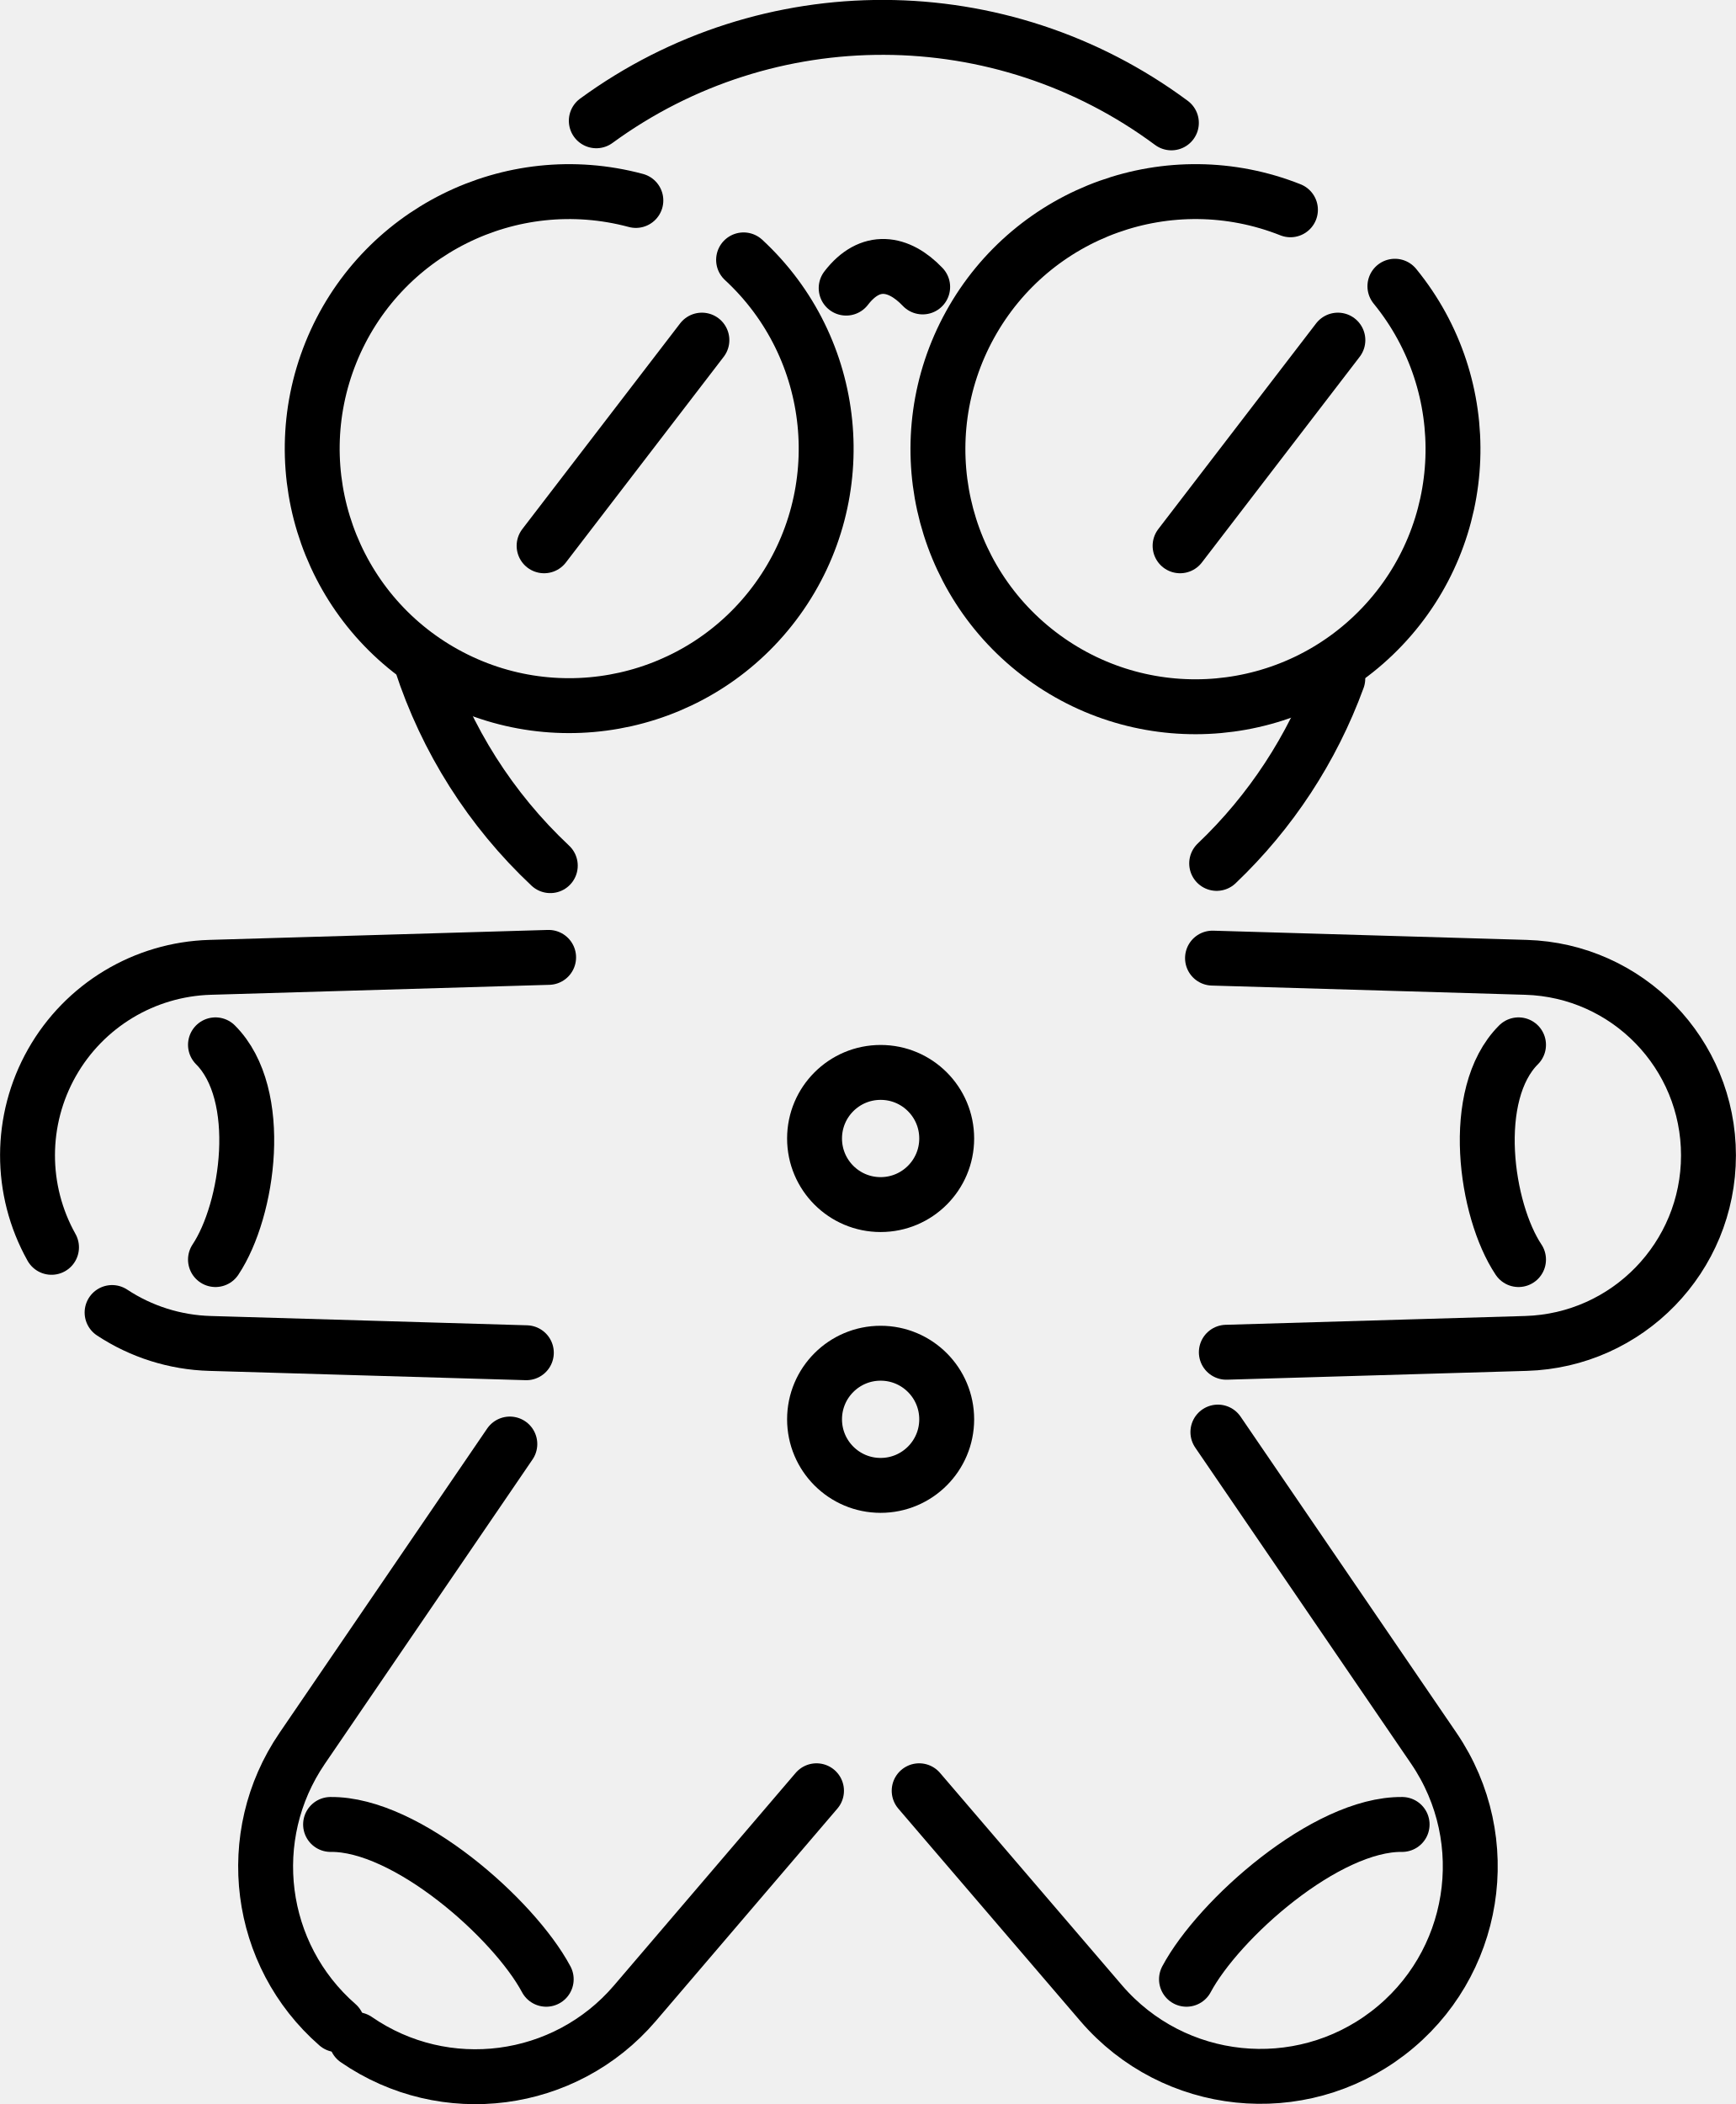
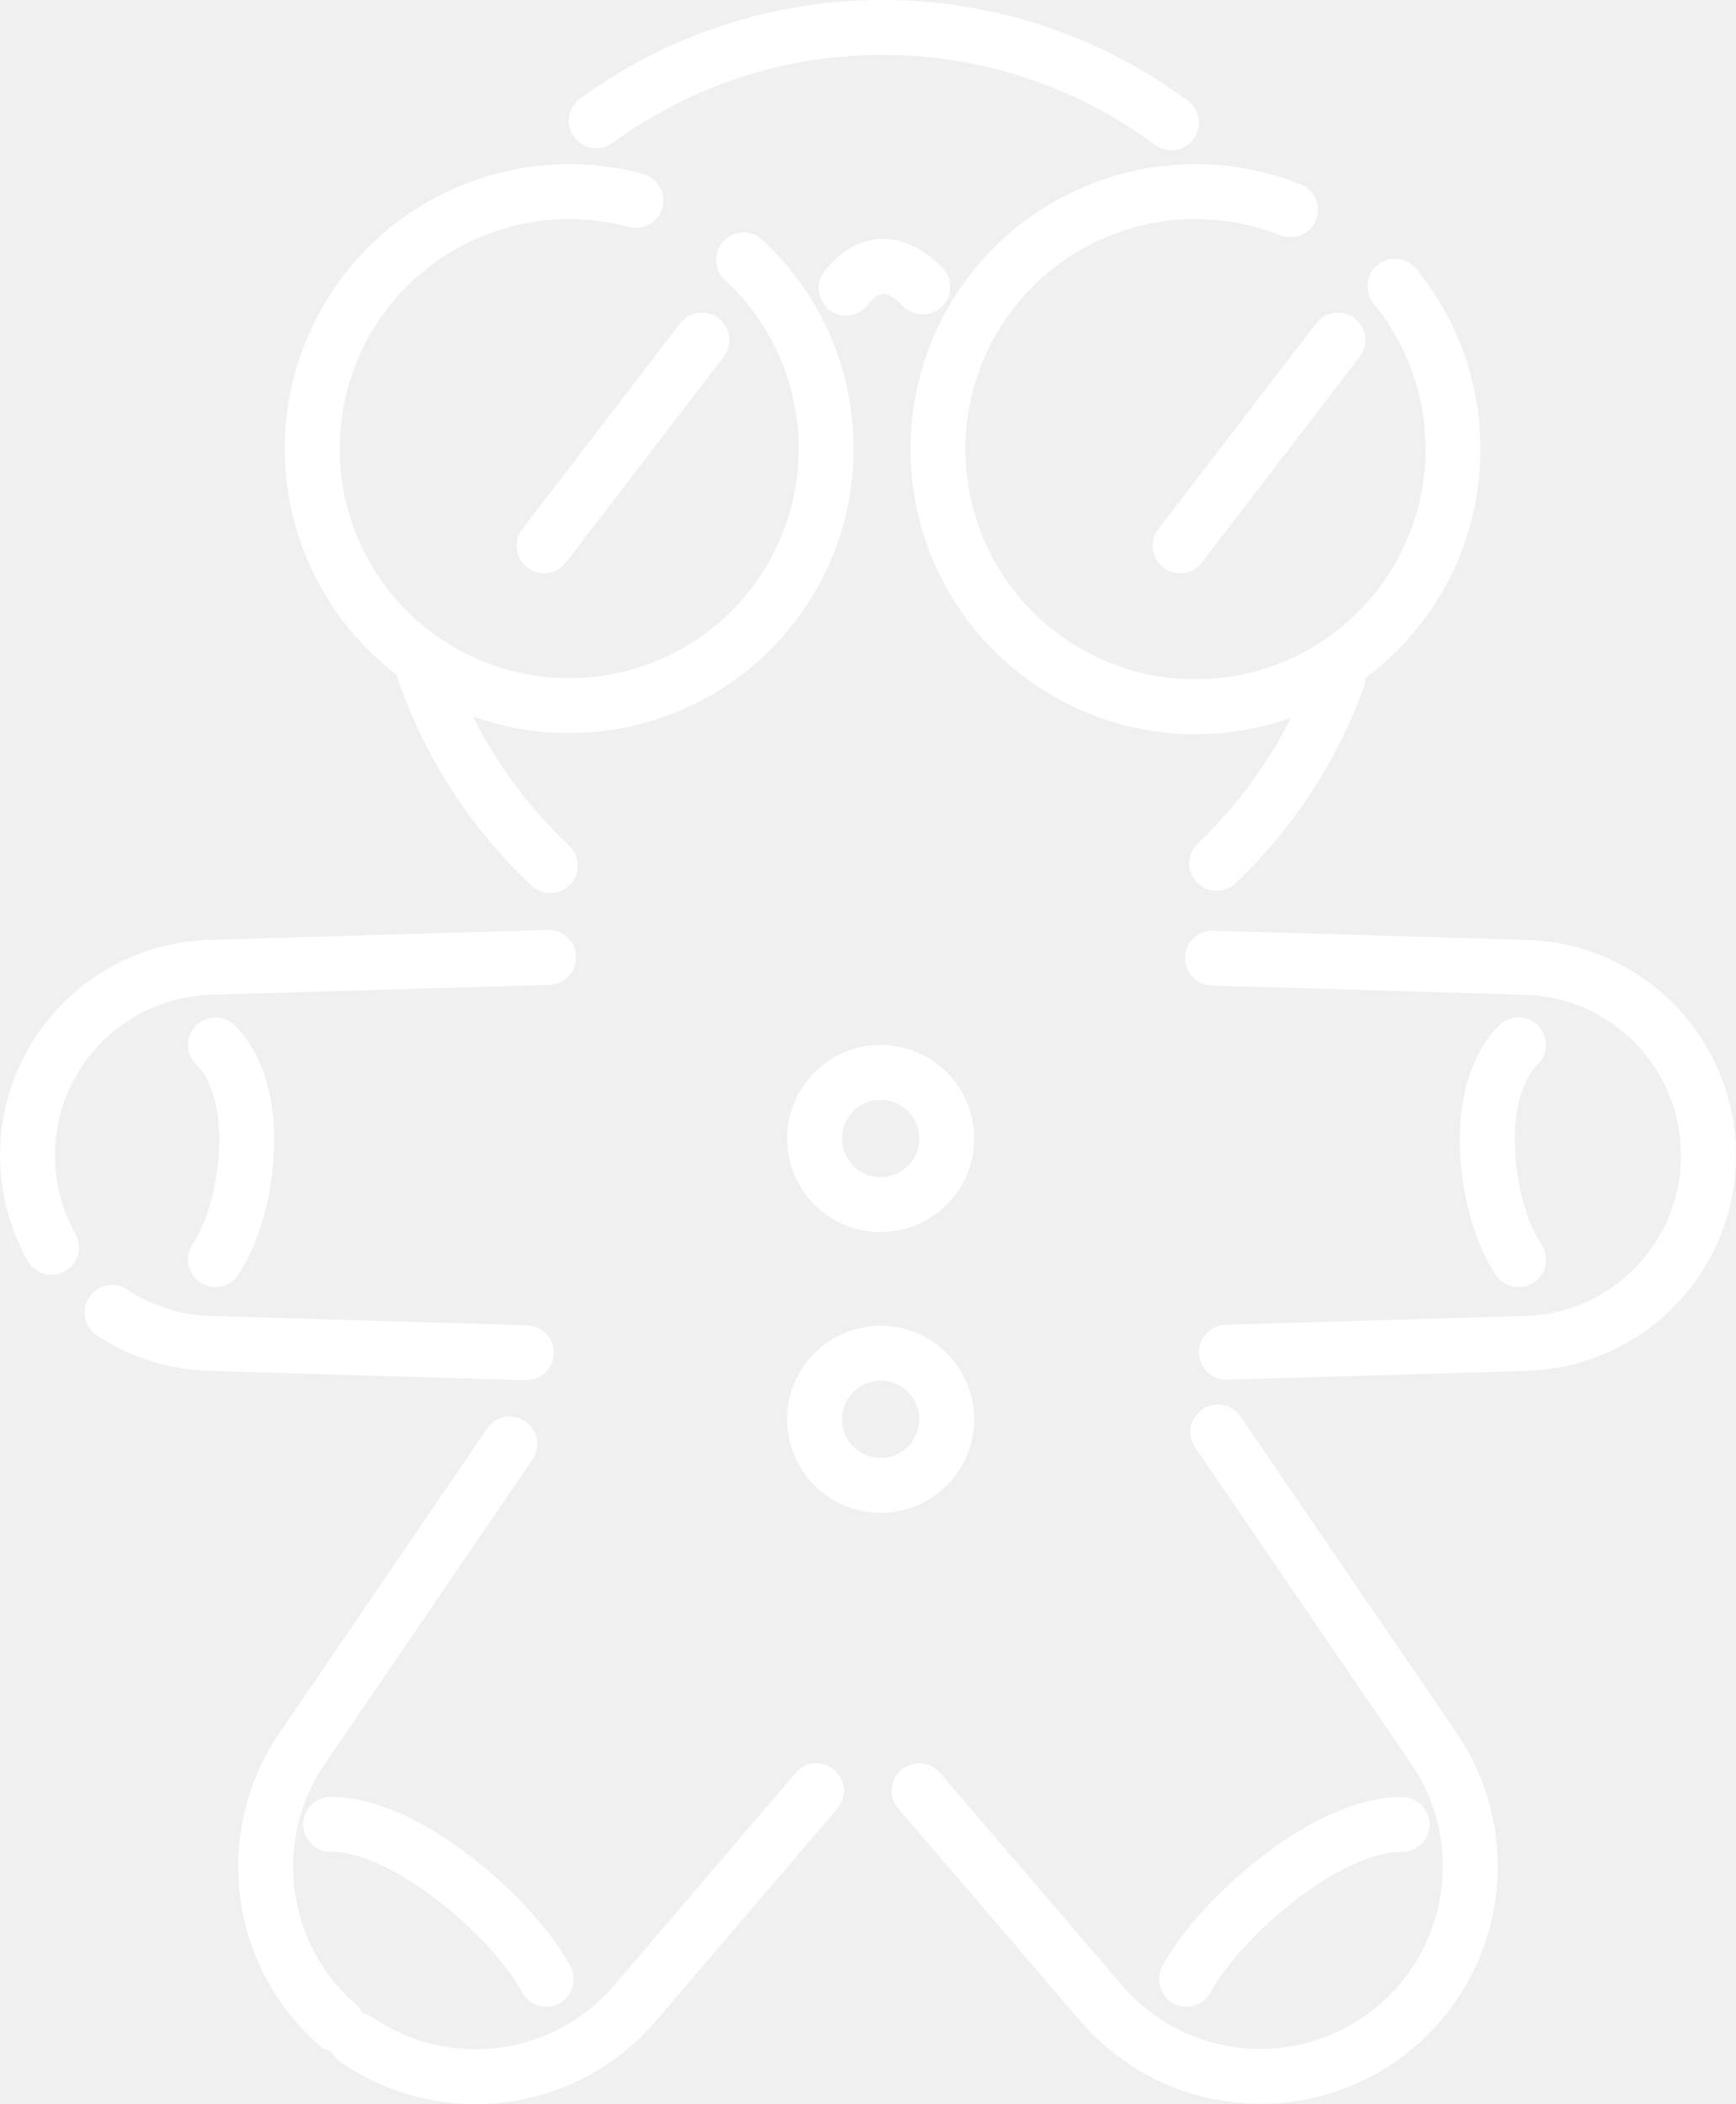
<svg xmlns="http://www.w3.org/2000/svg" viewBox="0 0 425.61 515.79">
  <defs>
-     <style>.cls-1,.cls-2{fill:none;}.cls-1{stroke:#000;stroke-linecap:round;stroke-linejoin:round;stroke-width:13.46px;}.cls-3{fill:#fff;}</style>
+     <style>.cls-1,.cls-2{fill:none;}.cls-1{stroke:#fff;stroke-linecap:round;stroke-linejoin:round;stroke-width:13.46px;}.cls-3{fill:#fff;}</style>
  </defs>
  <g id="Слой_2" data-name="Слой 2">
    <g id="_03_Candy_Gingerman" data-name="03_Candy_Gingerman">
      <path class="cls-1" d="M300.67,331.5l73.45-2.16a46.12,46.12,0,0,0,0-92.2l-76.84-2.26" />
      <path class="cls-1" d="M225.36,439l6.55,7.65L270,491.09a51.45,51.45,0,0,0,81.55-62.49l-52.95-77.53" />
      <path class="cls-1" d="M87.36,500a51.43,51.43,0,0,0,68.27-8.87L200.19,439" />
      <path class="cls-1" d="M125,354,74.09,428.6a51.44,51.44,0,0,0,8.64,67.76" />
      <path class="cls-1" d="M27.48,321.76a45.92,45.92,0,0,0,24,7.58l77.57,2.28" />
      <path class="cls-1" d="M134.51,234.7l-83,2.44a46.12,46.12,0,0,0-38.88,68.64" />
      <path class="cls-1" d="M232.11,279.1a16.2,16.2,0,1,1-16.19-16.2A16.19,16.19,0,0,1,232.11,279.1Z" />
      <path class="cls-1" d="M232.11,347.94a16.2,16.2,0,1,1-16.19-16.2A16.2,16.2,0,0,1,232.11,347.94Z" />
      <path class="cls-1" d="M372.31,256.14c-12.15,12.15-8.1,40.49,0,52.64" />
      <path class="cls-1" d="M343.77,447.26c-18.65-.21-45,23.21-52.87,37.95" />
      <path class="cls-1" d="M81.05,447.26c18.65-.21,45,23.21,52.87,37.95" />
      <path class="cls-1" d="M52.83,256.14c12.15,12.15,8.1,40.49,0,52.64" />
      <path class="cls-1" d="M328,166.35a118.94,118.94,0,0,1-29.7,45.31" />
      <path class="cls-1" d="M146.2,29.61a118.91,118.91,0,0,1,141,.51" />
      <path class="cls-1" d="M134.92,212.21a118.82,118.82,0,0,1-31.68-49.92" />
      <path class="cls-2" d="M182.31,63.71A63,63,0,1,1,155.9,49.14" />
      <path class="cls-1" d="M182.31,63.71A63,63,0,1,1,155.9,49.14" />
      <path class="cls-2" d="M342,70.17a63.14,63.14,0,1,1-25.61-18.74" />
      <path class="cls-1" d="M342,70.17a63.14,63.14,0,1,1-25.61-18.74" />
      <path class="cls-3" d="M207.46,70.63c5.86-7.62,12.9-6.44,18.76-.29" />
      <path class="cls-1" d="M207.46,70.63c5.86-7.62,12.9-6.44,18.76-.29" />
      <line class="cls-1" x1="172.09" y1="83.38" x2="133.4" y2="133.8" />
      <line class="cls-1" x1="328.02" y1="83.38" x2="289.33" y2="133.8" />
    </g>
  </g>
</svg>
